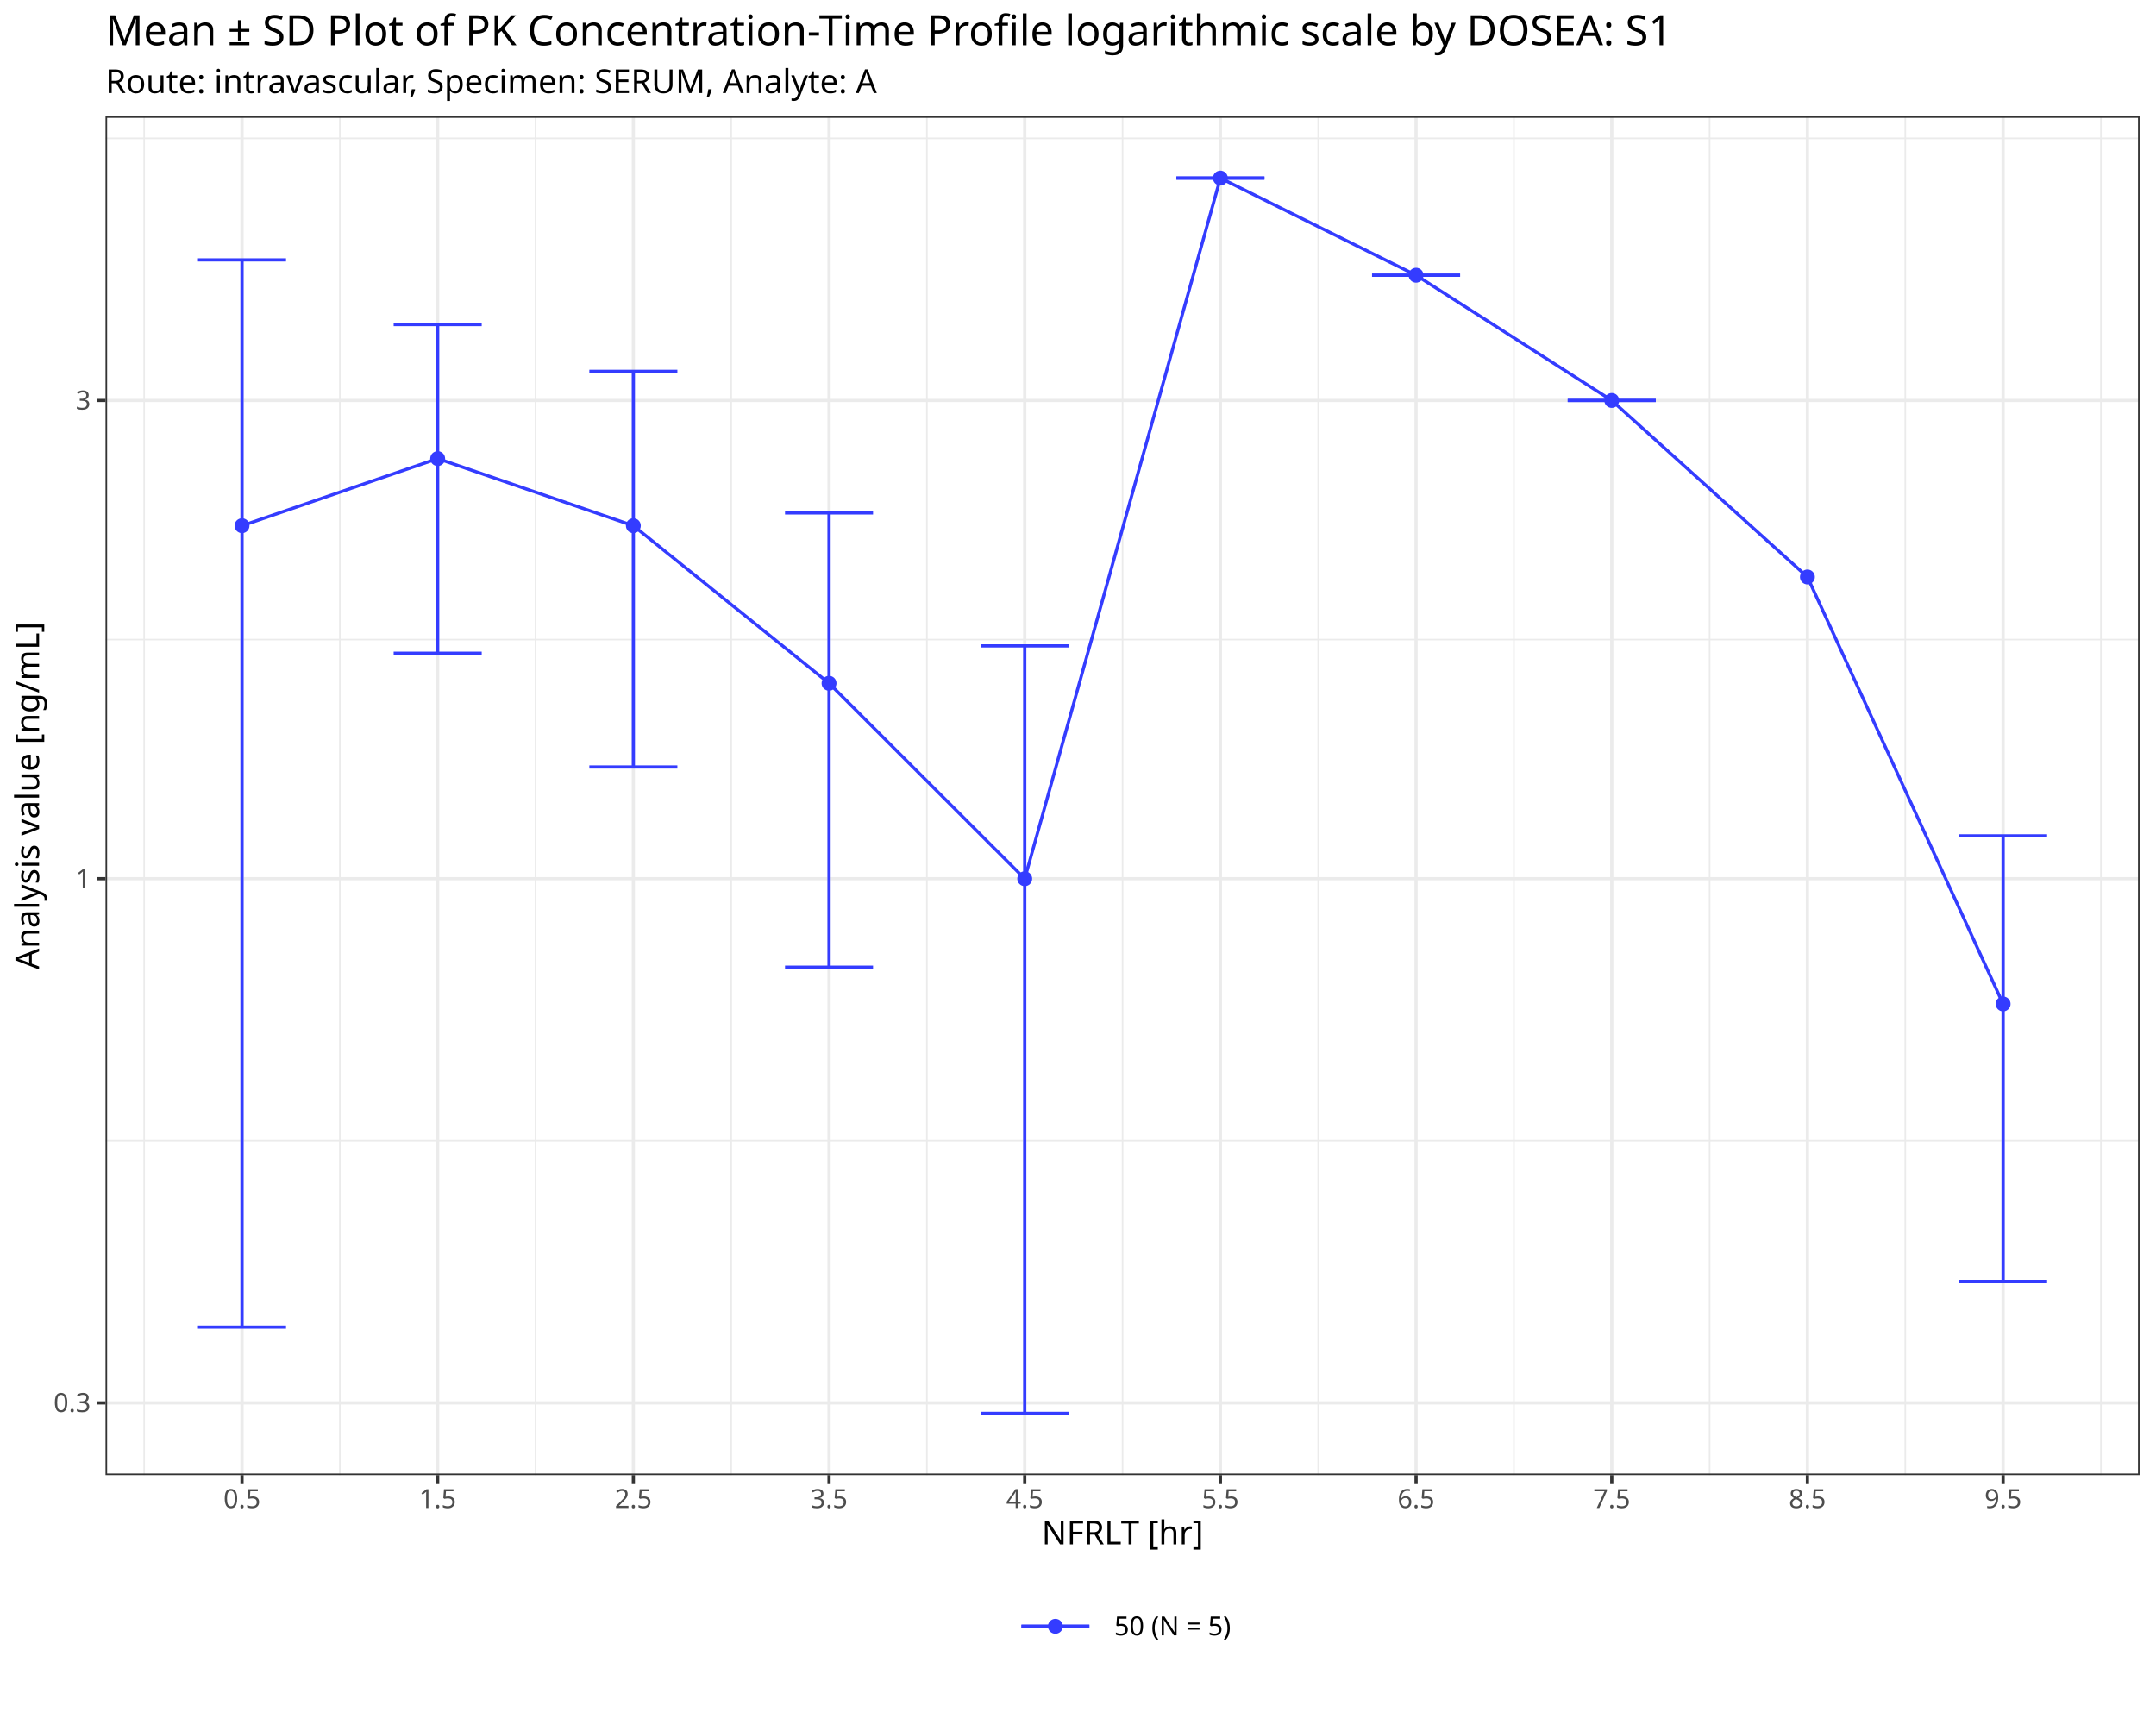
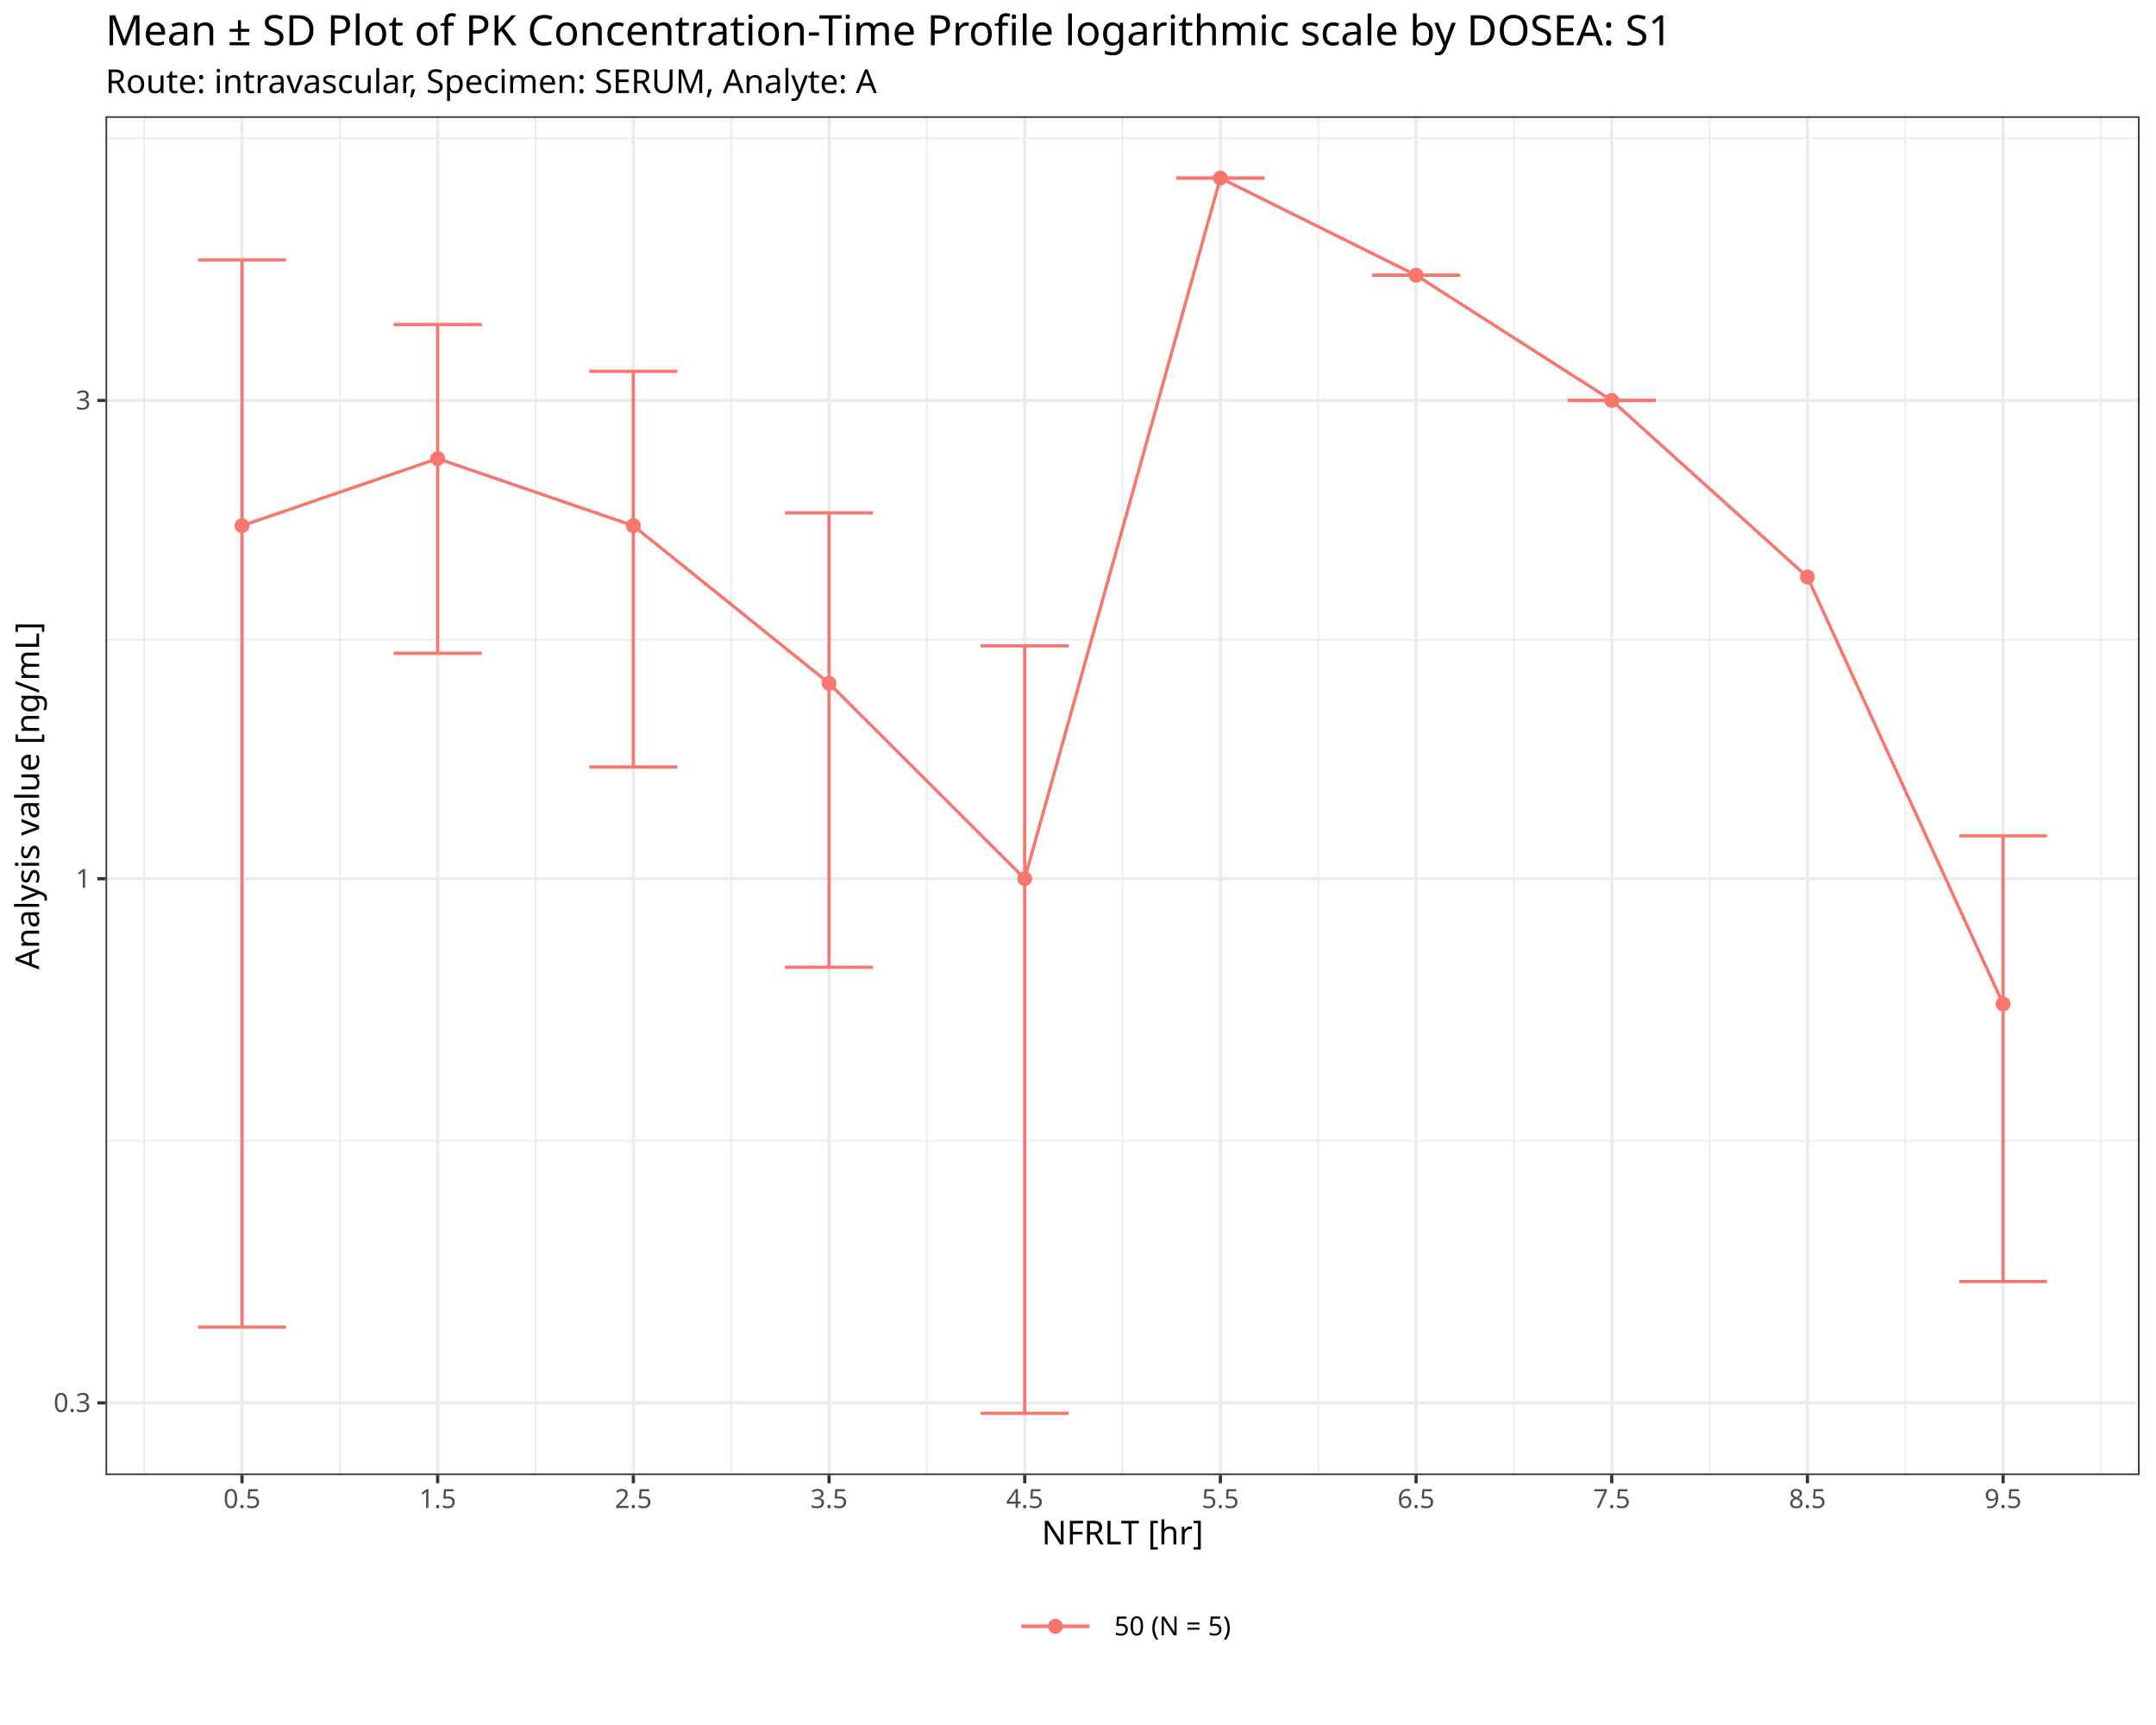
<svg xmlns="http://www.w3.org/2000/svg" class="svglite" data-engine-version="2.0" width="720.00pt" height="576.00pt" viewBox="0 0 720.00 576.00">
  <defs>
    <style type="text/css">
    .svglite line, .svglite polyline, .svglite polygon, .svglite path, .svglite rect, .svglite circle {
      fill: none;
      stroke: #000000;
      stroke-linecap: round;
      stroke-linejoin: round;
      stroke-miterlimit: 10.00;
    }
  </style>
  </defs>
  <rect width="100%" height="100%" style="stroke: none; fill: #FFFFFF;" />
  <defs>
    <clipPath id="cpMC4wMHw3MjAuMDB8MC4wMHw1NzYuMDA=">
      <rect x="0.00" y="0.00" width="720.00" height="576.00" />
    </clipPath>
  </defs>
  <g clip-path="url(#cpMC4wMHw3MjAuMDB8MC4wMHw1NzYuMDA=)">
    <rect x="0.00" y="0.00" width="720.00" height="576.00" style="stroke-width: 1.07; stroke: #FFFFFF; fill: #FFFFFF;" />
  </g>
  <defs>
    <clipPath id="cpMzUuMjR8NzE0LjUyfDM4LjgzfDQ5Mi41NQ==">
      <rect x="35.24" y="38.83" width="679.28" height="453.72" />
    </clipPath>
  </defs>
  <g clip-path="url(#cpMzUuMjR8NzE0LjUyfDM4LjgzfDQ5Mi41NQ==)">
    <rect x="35.24" y="38.83" width="679.28" height="453.72" style="stroke-width: 1.07; stroke: none; fill: #FFFFFF;" />
    <polyline points="35.24,380.93 714.52,380.93 " style="stroke-width: 0.53; stroke: #EBEBEB; stroke-linecap: butt;" />
    <polyline points="35.24,213.57 714.52,213.57 " style="stroke-width: 0.53; stroke: #EBEBEB; stroke-linecap: butt;" />
    <polyline points="35.24,46.20 714.52,46.20 " style="stroke-width: 0.53; stroke: #EBEBEB; stroke-linecap: butt;" />
    <polyline points="48.14,492.55 48.14,38.83 " style="stroke-width: 0.53; stroke: #EBEBEB; stroke-linecap: butt;" />
    <polyline points="113.49,492.55 113.49,38.83 " style="stroke-width: 0.53; stroke: #EBEBEB; stroke-linecap: butt;" />
    <polyline points="178.84,492.55 178.84,38.83 " style="stroke-width: 0.53; stroke: #EBEBEB; stroke-linecap: butt;" />
    <polyline points="244.19,492.55 244.19,38.83 " style="stroke-width: 0.53; stroke: #EBEBEB; stroke-linecap: butt;" />
    <polyline points="309.53,492.55 309.53,38.83 " style="stroke-width: 0.53; stroke: #EBEBEB; stroke-linecap: butt;" />
    <polyline points="374.88,492.55 374.88,38.83 " style="stroke-width: 0.53; stroke: #EBEBEB; stroke-linecap: butt;" />
    <polyline points="440.23,492.55 440.23,38.83 " style="stroke-width: 0.53; stroke: #EBEBEB; stroke-linecap: butt;" />
    <polyline points="505.57,492.55 505.57,38.83 " style="stroke-width: 0.53; stroke: #EBEBEB; stroke-linecap: butt;" />
    <polyline points="570.92,492.55 570.92,38.83 " style="stroke-width: 0.53; stroke: #EBEBEB; stroke-linecap: butt;" />
    <polyline points="636.27,492.55 636.27,38.83 " style="stroke-width: 0.53; stroke: #EBEBEB; stroke-linecap: butt;" />
    <polyline points="701.61,492.55 701.61,38.83 " style="stroke-width: 0.53; stroke: #EBEBEB; stroke-linecap: butt;" />
    <polyline points="35.24,468.44 714.52,468.44 " style="stroke-width: 1.07; stroke: #EBEBEB; stroke-linecap: butt;" />
    <polyline points="35.24,293.42 714.52,293.42 " style="stroke-width: 1.07; stroke: #EBEBEB; stroke-linecap: butt;" />
    <polyline points="35.24,133.72 714.52,133.72 " style="stroke-width: 1.07; stroke: #EBEBEB; stroke-linecap: butt;" />
    <polyline points="80.82,492.55 80.82,38.83 " style="stroke-width: 1.07; stroke: #EBEBEB; stroke-linecap: butt;" />
    <polyline points="146.16,492.55 146.16,38.83 " style="stroke-width: 1.07; stroke: #EBEBEB; stroke-linecap: butt;" />
    <polyline points="211.51,492.55 211.51,38.83 " style="stroke-width: 1.07; stroke: #EBEBEB; stroke-linecap: butt;" />
    <polyline points="276.86,492.55 276.86,38.83 " style="stroke-width: 1.07; stroke: #EBEBEB; stroke-linecap: butt;" />
    <polyline points="342.21,492.55 342.21,38.83 " style="stroke-width: 1.07; stroke: #EBEBEB; stroke-linecap: butt;" />
    <polyline points="407.55,492.55 407.55,38.83 " style="stroke-width: 1.07; stroke: #EBEBEB; stroke-linecap: butt;" />
    <polyline points="472.90,492.55 472.90,38.83 " style="stroke-width: 1.07; stroke: #EBEBEB; stroke-linecap: butt;" />
    <polyline points="538.25,492.55 538.25,38.83 " style="stroke-width: 1.07; stroke: #EBEBEB; stroke-linecap: butt;" />
    <polyline points="603.59,492.55 603.59,38.83 " style="stroke-width: 1.07; stroke: #EBEBEB; stroke-linecap: butt;" />
    <polyline points="668.94,492.55 668.94,38.83 " style="stroke-width: 1.07; stroke: #EBEBEB; stroke-linecap: butt;" />
-     <circle cx="80.82" cy="175.54" r="2.49" style="stroke-width: 0.71; stroke: none; fill: #343CFF;" />
-     <circle cx="146.16" cy="153.13" r="2.49" style="stroke-width: 0.71; stroke: none; fill: #343CFF;" />
-     <circle cx="211.51" cy="175.54" r="2.49" style="stroke-width: 0.71; stroke: none; fill: #343CFF;" />
-     <circle cx="276.86" cy="228.16" r="2.49" style="stroke-width: 0.71; stroke: none; fill: #343CFF;" />
-     <circle cx="342.21" cy="293.42" r="2.49" style="stroke-width: 0.71; stroke: none; fill: #343CFF;" />
-     <circle cx="407.55" cy="59.46" r="2.49" style="stroke-width: 0.71; stroke: none; fill: #343CFF;" />
-     <circle cx="472.90" cy="91.90" r="2.49" style="stroke-width: 0.71; stroke: none; fill: #343CFF;" />
-     <circle cx="538.25" cy="133.72" r="2.49" style="stroke-width: 0.71; stroke: none; fill: #343CFF;" />
-     <circle cx="603.59" cy="192.66" r="2.49" style="stroke-width: 0.71; stroke: none; fill: #343CFF;" />
-     <circle cx="668.94" cy="335.24" r="2.49" style="stroke-width: 0.71; stroke: none; fill: #343CFF;" />
-     <polyline points="80.82,175.54 146.16,153.13 211.51,175.54 276.86,228.16 342.21,293.42 407.55,59.46 472.90,91.90 538.25,133.72 603.59,192.66 668.94,335.24 " style="stroke-width: 1.07; stroke: #343CFF; stroke-linecap: butt;" />
-     <polyline points="66.11,86.79 95.52,86.79 " style="stroke-width: 1.07; stroke: #343CFF; stroke-linecap: butt;" />
-     <polyline points="80.82,86.79 80.82,443.14 " style="stroke-width: 1.07; stroke: #343CFF; stroke-linecap: butt;" />
-     <polyline points="66.11,443.14 95.52,443.14 " style="stroke-width: 1.07; stroke: #343CFF; stroke-linecap: butt;" />
-     <polyline points="131.46,108.37 160.87,108.37 " style="stroke-width: 1.07; stroke: #343CFF; stroke-linecap: butt;" />
-     <polyline points="146.16,108.37 146.16,218.13 " style="stroke-width: 1.07; stroke: #343CFF; stroke-linecap: butt;" />
-     <polyline points="131.46,218.13 160.87,218.13 " style="stroke-width: 1.07; stroke: #343CFF; stroke-linecap: butt;" />
-     <polyline points="196.81,124.00 226.21,124.00 " style="stroke-width: 1.07; stroke: #343CFF; stroke-linecap: butt;" />
-     <polyline points="211.51,124.00 211.51,256.11 " style="stroke-width: 1.07; stroke: #343CFF; stroke-linecap: butt;" />
-     <polyline points="196.81,256.11 226.21,256.11 " style="stroke-width: 1.07; stroke: #343CFF; stroke-linecap: butt;" />
-     <polyline points="262.16,171.26 291.56,171.26 " style="stroke-width: 1.07; stroke: #343CFF; stroke-linecap: butt;" />
-     <polyline points="276.86,171.26 276.86,322.96 " style="stroke-width: 1.07; stroke: #343CFF; stroke-linecap: butt;" />
-     <polyline points="262.16,322.96 291.56,322.96 " style="stroke-width: 1.07; stroke: #343CFF; stroke-linecap: butt;" />
-     <polyline points="327.50,215.68 356.91,215.68 " style="stroke-width: 1.07; stroke: #343CFF; stroke-linecap: butt;" />
-     <polyline points="342.21,215.68 342.21,471.93 " style="stroke-width: 1.07; stroke: #343CFF; stroke-linecap: butt;" />
-     <polyline points="327.50,471.93 356.91,471.93 " style="stroke-width: 1.07; stroke: #343CFF; stroke-linecap: butt;" />
-     <polyline points="392.85,59.46 422.26,59.46 " style="stroke-width: 1.07; stroke: #343CFF; stroke-linecap: butt;" />
-     <polyline points="407.55,59.46 407.55,59.46 " style="stroke-width: 1.07; stroke: #343CFF; stroke-linecap: butt;" />
-     <polyline points="392.85,59.46 422.26,59.46 " style="stroke-width: 1.07; stroke: #343CFF; stroke-linecap: butt;" />
-     <polyline points="458.20,91.90 487.60,91.90 " style="stroke-width: 1.07; stroke: #343CFF; stroke-linecap: butt;" />
-     <polyline points="472.90,91.90 472.90,91.90 " style="stroke-width: 1.07; stroke: #343CFF; stroke-linecap: butt;" />
-     <polyline points="458.20,91.90 487.60,91.90 " style="stroke-width: 1.07; stroke: #343CFF; stroke-linecap: butt;" />
-     <polyline points="523.54,133.72 552.95,133.72 " style="stroke-width: 1.07; stroke: #343CFF; stroke-linecap: butt;" />
-     <polyline points="538.25,133.72 538.25,133.72 " style="stroke-width: 1.07; stroke: #343CFF; stroke-linecap: butt;" />
-     <polyline points="523.54,133.72 552.95,133.72 " style="stroke-width: 1.07; stroke: #343CFF; stroke-linecap: butt;" />
-     <polyline points="654.24,279.10 683.64,279.10 " style="stroke-width: 1.07; stroke: #343CFF; stroke-linecap: butt;" />
-     <polyline points="668.94,279.10 668.94,427.92 " style="stroke-width: 1.07; stroke: #343CFF; stroke-linecap: butt;" />
-     <polyline points="654.24,427.92 683.64,427.92 " style="stroke-width: 1.07; stroke: #343CFF; stroke-linecap: butt;" />
+     <circle cx="80.82" cy="175.54" r="2.49" style="stroke-width: 0.71; stroke: none; fill: #F8766D;" />
+     <circle cx="146.16" cy="153.13" r="2.49" style="stroke-width: 0.71; stroke: none; fill: #F8766D;" />
+     <circle cx="211.51" cy="175.54" r="2.49" style="stroke-width: 0.71; stroke: none; fill: #F8766D;" />
+     <circle cx="276.86" cy="228.16" r="2.49" style="stroke-width: 0.71; stroke: none; fill: #F8766D;" />
+     <circle cx="342.21" cy="293.42" r="2.49" style="stroke-width: 0.71; stroke: none; fill: #F8766D;" />
+     <circle cx="407.55" cy="59.46" r="2.49" style="stroke-width: 0.71; stroke: none; fill: #F8766D;" />
+     <circle cx="472.90" cy="91.90" r="2.49" style="stroke-width: 0.71; stroke: none; fill: #F8766D;" />
+     <circle cx="538.25" cy="133.72" r="2.49" style="stroke-width: 0.71; stroke: none; fill: #F8766D;" />
+     <circle cx="603.59" cy="192.66" r="2.49" style="stroke-width: 0.71; stroke: none; fill: #F8766D;" />
+     <circle cx="668.94" cy="335.24" r="2.49" style="stroke-width: 0.71; stroke: none; fill: #F8766D;" />
+     <polyline points="80.82,175.54 146.16,153.13 211.51,175.54 276.86,228.16 342.21,293.42 407.55,59.46 472.90,91.90 538.25,133.72 603.59,192.66 668.94,335.24 " style="stroke-width: 1.07; stroke: #F8766D; stroke-linecap: butt;" />
+     <polyline points="66.11,86.79 95.52,86.79 " style="stroke-width: 1.07; stroke: #F8766D; stroke-linecap: butt;" />
+     <polyline points="80.82,86.79 80.82,443.14 " style="stroke-width: 1.07; stroke: #F8766D; stroke-linecap: butt;" />
+     <polyline points="66.11,443.14 95.52,443.14 " style="stroke-width: 1.07; stroke: #F8766D; stroke-linecap: butt;" />
+     <polyline points="131.46,108.37 160.87,108.37 " style="stroke-width: 1.07; stroke: #F8766D; stroke-linecap: butt;" />
+     <polyline points="146.16,108.37 146.16,218.13 " style="stroke-width: 1.07; stroke: #F8766D; stroke-linecap: butt;" />
+     <polyline points="131.46,218.13 160.87,218.13 " style="stroke-width: 1.07; stroke: #F8766D; stroke-linecap: butt;" />
+     <polyline points="196.81,124.00 226.21,124.00 " style="stroke-width: 1.07; stroke: #F8766D; stroke-linecap: butt;" />
+     <polyline points="211.51,124.00 211.51,256.11 " style="stroke-width: 1.07; stroke: #F8766D; stroke-linecap: butt;" />
+     <polyline points="196.81,256.11 226.21,256.11 " style="stroke-width: 1.07; stroke: #F8766D; stroke-linecap: butt;" />
+     <polyline points="262.16,171.26 291.56,171.26 " style="stroke-width: 1.07; stroke: #F8766D; stroke-linecap: butt;" />
+     <polyline points="276.86,171.26 276.86,322.96 " style="stroke-width: 1.07; stroke: #F8766D; stroke-linecap: butt;" />
+     <polyline points="262.16,322.96 291.56,322.96 " style="stroke-width: 1.07; stroke: #F8766D; stroke-linecap: butt;" />
+     <polyline points="327.50,215.68 356.91,215.68 " style="stroke-width: 1.07; stroke: #F8766D; stroke-linecap: butt;" />
+     <polyline points="342.21,215.68 342.21,471.93 " style="stroke-width: 1.07; stroke: #F8766D; stroke-linecap: butt;" />
+     <polyline points="327.50,471.93 356.91,471.93 " style="stroke-width: 1.07; stroke: #F8766D; stroke-linecap: butt;" />
+     <polyline points="392.85,59.46 422.26,59.46 " style="stroke-width: 1.07; stroke: #F8766D; stroke-linecap: butt;" />
+     <polyline points="407.55,59.46 407.55,59.46 " style="stroke-width: 1.07; stroke: #F8766D; stroke-linecap: butt;" />
+     <polyline points="392.85,59.46 422.26,59.46 " style="stroke-width: 1.07; stroke: #F8766D; stroke-linecap: butt;" />
+     <polyline points="458.20,91.90 487.60,91.90 " style="stroke-width: 1.07; stroke: #F8766D; stroke-linecap: butt;" />
+     <polyline points="472.90,91.90 472.90,91.90 " style="stroke-width: 1.07; stroke: #F8766D; stroke-linecap: butt;" />
+     <polyline points="458.20,91.90 487.60,91.90 " style="stroke-width: 1.07; stroke: #F8766D; stroke-linecap: butt;" />
+     <polyline points="523.54,133.72 552.95,133.72 " style="stroke-width: 1.07; stroke: #F8766D; stroke-linecap: butt;" />
+     <polyline points="538.25,133.72 538.25,133.72 " style="stroke-width: 1.07; stroke: #F8766D; stroke-linecap: butt;" />
+     <polyline points="523.54,133.72 552.95,133.72 " style="stroke-width: 1.07; stroke: #F8766D; stroke-linecap: butt;" />
+     <polyline points="654.24,279.10 683.64,279.10 " style="stroke-width: 1.07; stroke: #F8766D; stroke-linecap: butt;" />
+     <polyline points="668.94,279.10 668.94,427.92 " style="stroke-width: 1.07; stroke: #F8766D; stroke-linecap: butt;" />
+     <polyline points="654.24,427.92 683.64,427.92 " style="stroke-width: 1.07; stroke: #F8766D; stroke-linecap: butt;" />
    <rect x="35.24" y="38.83" width="679.28" height="453.72" style="stroke-width: 1.07; stroke: #333333;" />
  </g>
  <g clip-path="url(#cpMC4wMHw3MjAuMDB8MC4wMHw1NzYuMDA=)">
    <text x="30.31" y="471.47" text-anchor="end" style="font-size: 8.80px; fill: #4D4D4D; font-family: sans;" textLength="12.23px" lengthAdjust="spacingAndGlyphs">0.3</text>
    <text x="30.31" y="296.45" text-anchor="end" style="font-size: 8.80px; fill: #4D4D4D; font-family: sans;" textLength="4.89px" lengthAdjust="spacingAndGlyphs">1</text>
    <text x="30.31" y="136.74" text-anchor="end" style="font-size: 8.80px; fill: #4D4D4D; font-family: sans;" textLength="4.89px" lengthAdjust="spacingAndGlyphs">3</text>
    <polyline points="32.50,468.44 35.24,468.44 " style="stroke-width: 1.07; stroke: #333333; stroke-linecap: butt;" />
    <polyline points="32.50,293.42 35.24,293.42 " style="stroke-width: 1.07; stroke: #333333; stroke-linecap: butt;" />
    <polyline points="32.50,133.72 35.24,133.72 " style="stroke-width: 1.07; stroke: #333333; stroke-linecap: butt;" />
    <polyline points="80.82,495.29 80.82,492.55 " style="stroke-width: 1.07; stroke: #333333; stroke-linecap: butt;" />
    <polyline points="146.16,495.29 146.16,492.55 " style="stroke-width: 1.07; stroke: #333333; stroke-linecap: butt;" />
    <polyline points="211.51,495.29 211.51,492.55 " style="stroke-width: 1.07; stroke: #333333; stroke-linecap: butt;" />
    <polyline points="276.86,495.29 276.86,492.55 " style="stroke-width: 1.07; stroke: #333333; stroke-linecap: butt;" />
    <polyline points="342.21,495.29 342.21,492.55 " style="stroke-width: 1.07; stroke: #333333; stroke-linecap: butt;" />
    <polyline points="407.55,495.29 407.55,492.55 " style="stroke-width: 1.07; stroke: #333333; stroke-linecap: butt;" />
    <polyline points="472.90,495.29 472.90,492.55 " style="stroke-width: 1.07; stroke: #333333; stroke-linecap: butt;" />
    <polyline points="538.25,495.29 538.25,492.55 " style="stroke-width: 1.07; stroke: #333333; stroke-linecap: butt;" />
    <polyline points="603.59,495.29 603.59,492.55 " style="stroke-width: 1.07; stroke: #333333; stroke-linecap: butt;" />
    <polyline points="668.94,495.29 668.94,492.55 " style="stroke-width: 1.07; stroke: #333333; stroke-linecap: butt;" />
    <text x="80.82" y="503.54" text-anchor="middle" style="font-size: 8.80px; fill: #4D4D4D; font-family: sans;" textLength="12.23px" lengthAdjust="spacingAndGlyphs">0.5</text>
    <text x="146.16" y="503.54" text-anchor="middle" style="font-size: 8.80px; fill: #4D4D4D; font-family: sans;" textLength="12.23px" lengthAdjust="spacingAndGlyphs">1.5</text>
    <text x="211.51" y="503.54" text-anchor="middle" style="font-size: 8.80px; fill: #4D4D4D; font-family: sans;" textLength="12.23px" lengthAdjust="spacingAndGlyphs">2.5</text>
    <text x="276.86" y="503.54" text-anchor="middle" style="font-size: 8.80px; fill: #4D4D4D; font-family: sans;" textLength="12.23px" lengthAdjust="spacingAndGlyphs">3.5</text>
    <text x="342.21" y="503.54" text-anchor="middle" style="font-size: 8.80px; fill: #4D4D4D; font-family: sans;" textLength="12.23px" lengthAdjust="spacingAndGlyphs">4.5</text>
    <text x="407.55" y="503.54" text-anchor="middle" style="font-size: 8.80px; fill: #4D4D4D; font-family: sans;" textLength="12.23px" lengthAdjust="spacingAndGlyphs">5.5</text>
    <text x="472.90" y="503.54" text-anchor="middle" style="font-size: 8.80px; fill: #4D4D4D; font-family: sans;" textLength="12.23px" lengthAdjust="spacingAndGlyphs">6.5</text>
    <text x="538.25" y="503.54" text-anchor="middle" style="font-size: 8.80px; fill: #4D4D4D; font-family: sans;" textLength="12.23px" lengthAdjust="spacingAndGlyphs">7.5</text>
    <text x="603.59" y="503.54" text-anchor="middle" style="font-size: 8.80px; fill: #4D4D4D; font-family: sans;" textLength="12.23px" lengthAdjust="spacingAndGlyphs">8.5</text>
    <text x="668.94" y="503.54" text-anchor="middle" style="font-size: 8.80px; fill: #4D4D4D; font-family: sans;" textLength="12.23px" lengthAdjust="spacingAndGlyphs">9.5</text>
    <text x="374.88" y="515.68" text-anchor="middle" style="font-size: 11.00px; font-family: sans;" textLength="54.40px" lengthAdjust="spacingAndGlyphs">NFRLT [hr]</text>
    <text transform="translate(13.05,265.69) rotate(-90)" text-anchor="middle" style="font-size: 11.00px; font-family: sans;" textLength="110.07px" lengthAdjust="spacingAndGlyphs">Analysis value [ng/mL]</text>
    <rect x="332.80" y="528.92" width="84.16" height="28.24" style="stroke-width: 1.07; stroke: none; fill: #FFFFFF;" />
    <rect x="338.28" y="534.40" width="28.35" height="17.28" style="stroke-width: 1.07; stroke: none; fill: #FFFFFF;" />
-     <circle cx="352.45" cy="543.04" r="2.49" style="stroke-width: 0.71; stroke: none; fill: #343CFF;" />
-     <line x1="341.11" y1="543.04" x2="363.79" y2="543.04" style="stroke-width: 1.07; stroke: #343CFF; stroke-linecap: butt;" />
-     <line x1="341.11" y1="543.04" x2="363.79" y2="543.04" style="stroke-width: 1.07; stroke: #343CFF; stroke-linecap: butt;" />
+     <circle cx="352.45" cy="543.04" r="2.49" style="stroke-width: 0.71; stroke: none; fill: #F8766D;" />
+     <line x1="341.11" y1="543.04" x2="363.79" y2="543.04" style="stroke-width: 1.07; stroke: #F8766D; stroke-linecap: butt;" />
+     <line x1="341.11" y1="543.04" x2="363.79" y2="543.04" style="stroke-width: 1.07; stroke: #F8766D; stroke-linecap: butt;" />
    <text x="372.10" y="546.07" style="font-size: 8.80px; font-family: sans;" textLength="39.38px" lengthAdjust="spacingAndGlyphs">50 (N = 5)</text>
    <text x="35.24" y="31.07" style="font-size: 11.00px; font-family: sans;" textLength="254.98px" lengthAdjust="spacingAndGlyphs">Route: intravascular, Specimen: SERUM, Analyte: A</text>
    <text x="35.24" y="15.11" style="font-size: 14.00px; font-family: sans;" textLength="511.18px" lengthAdjust="spacingAndGlyphs">Mean ± SD Plot of PK Concentration-Time Profile logarithmic scale by DOSEA: S1</text>
  </g>
</svg>
